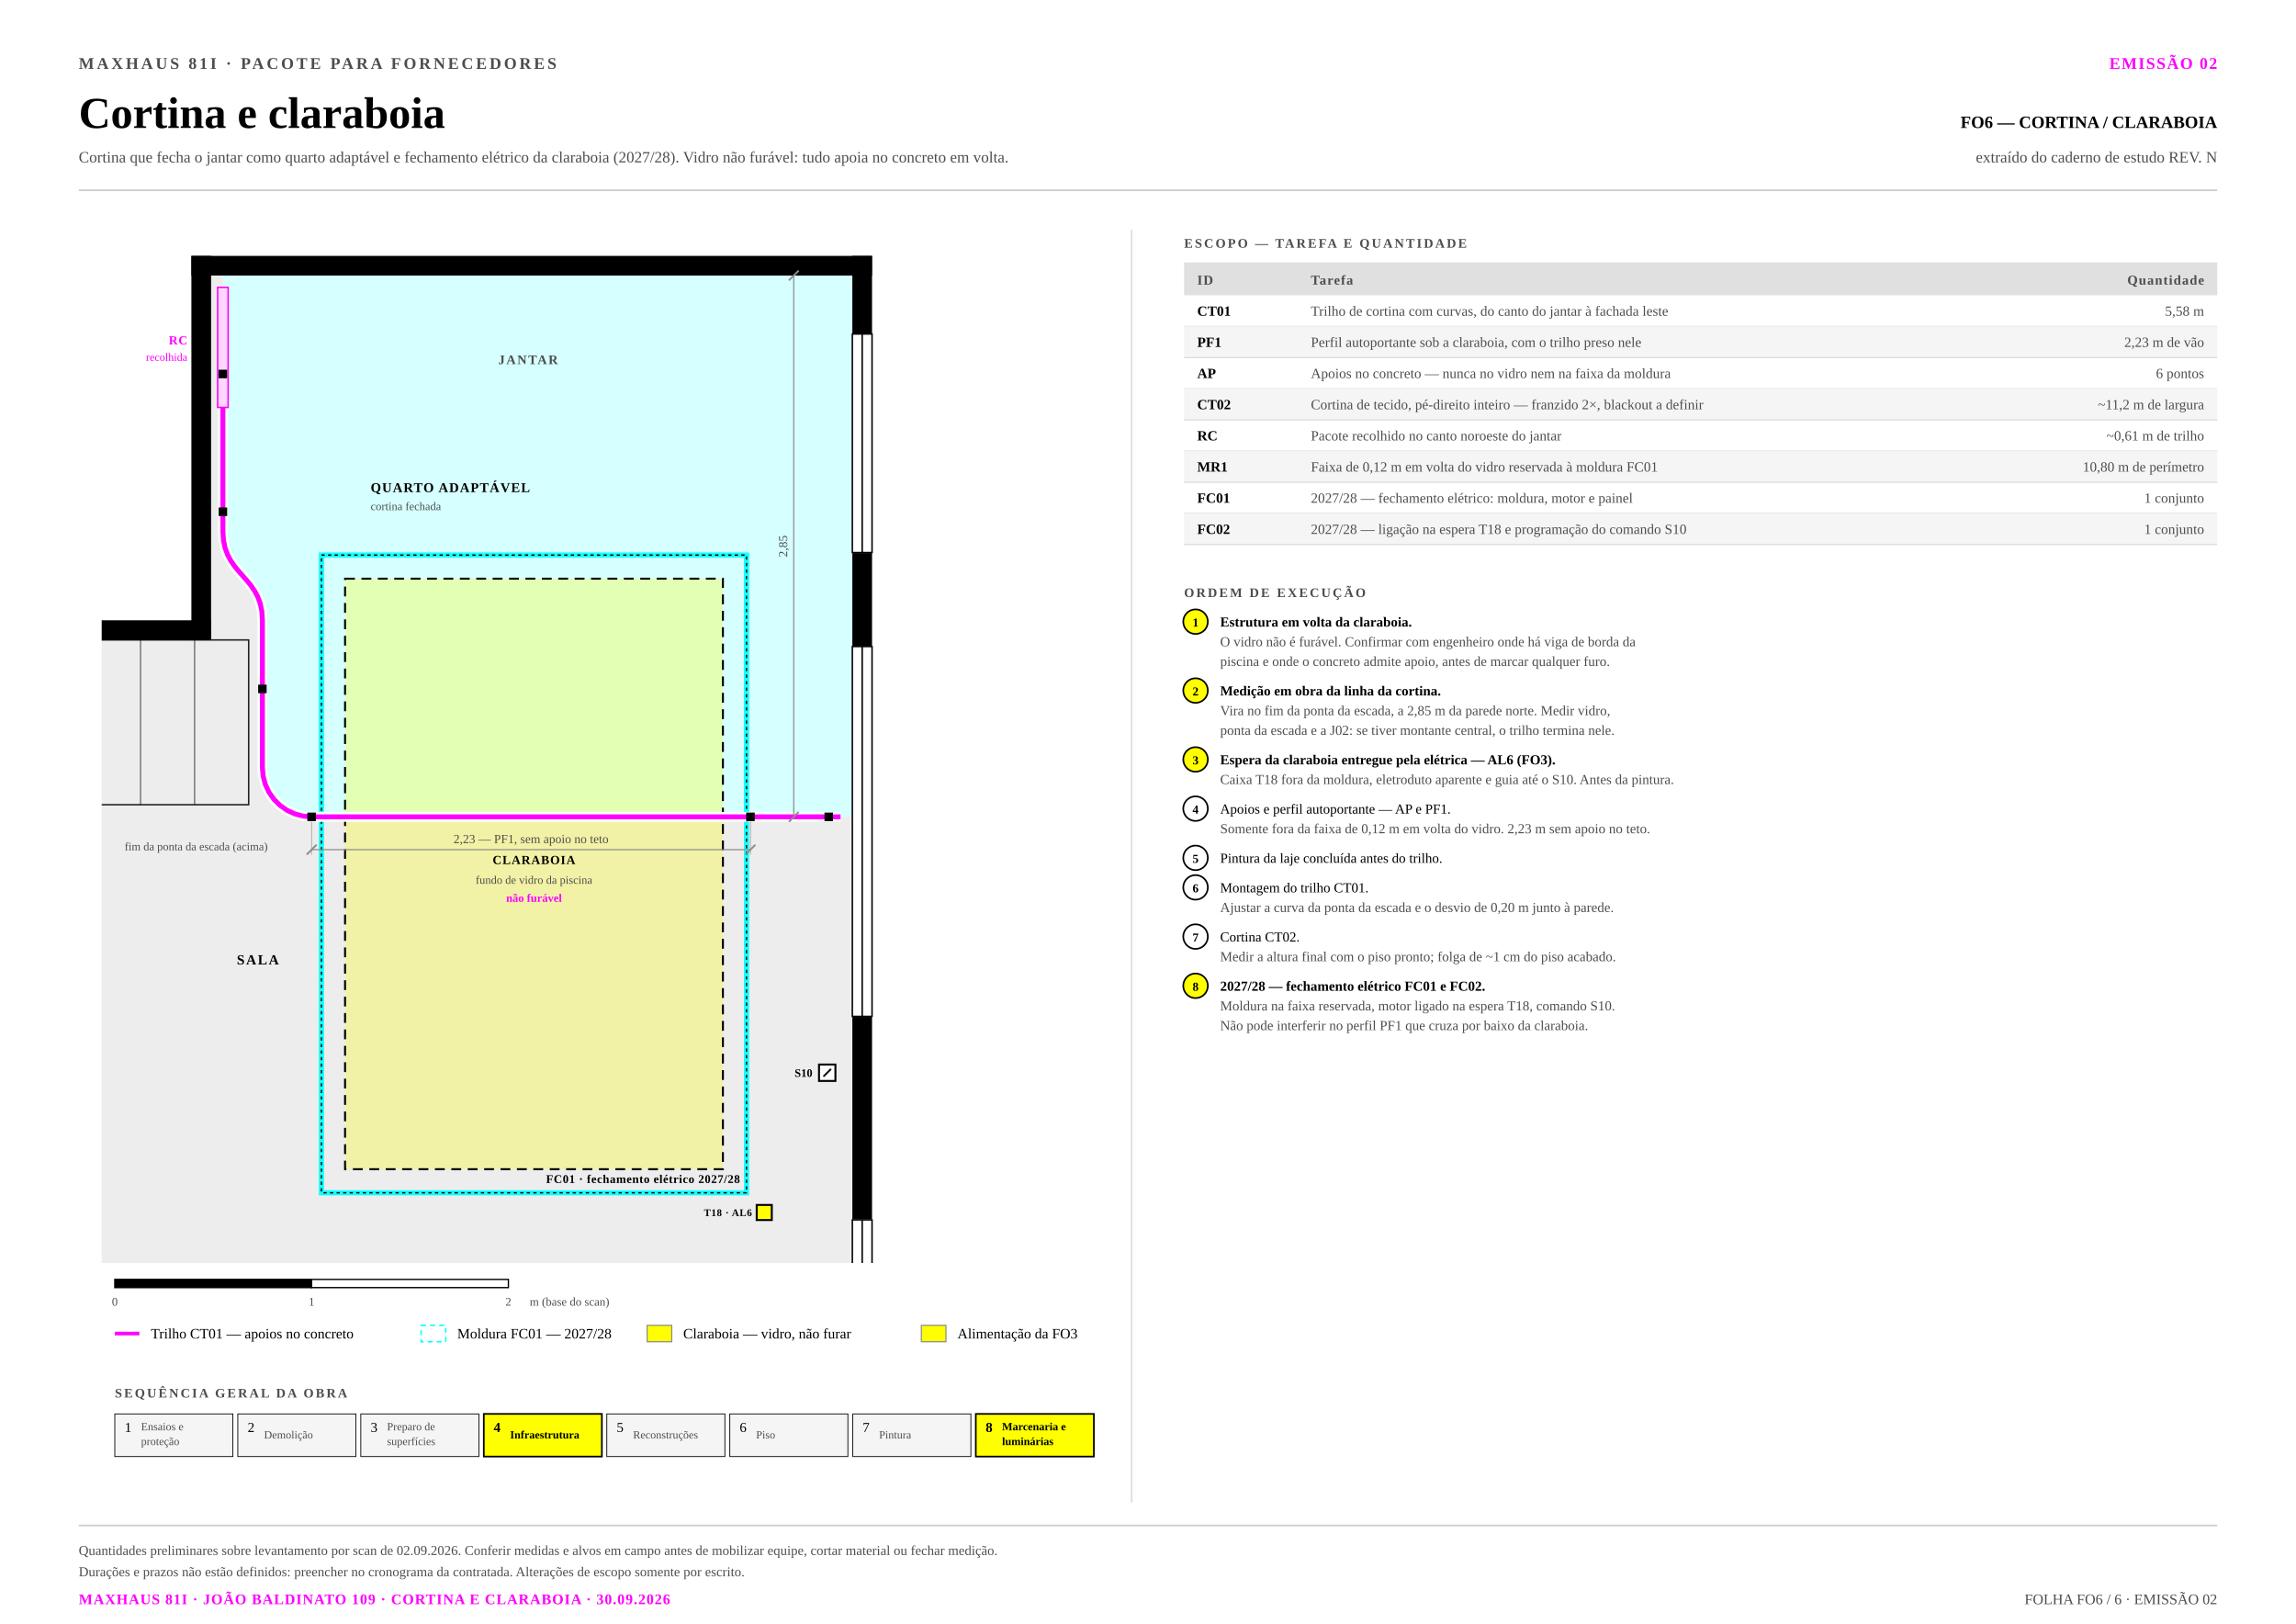
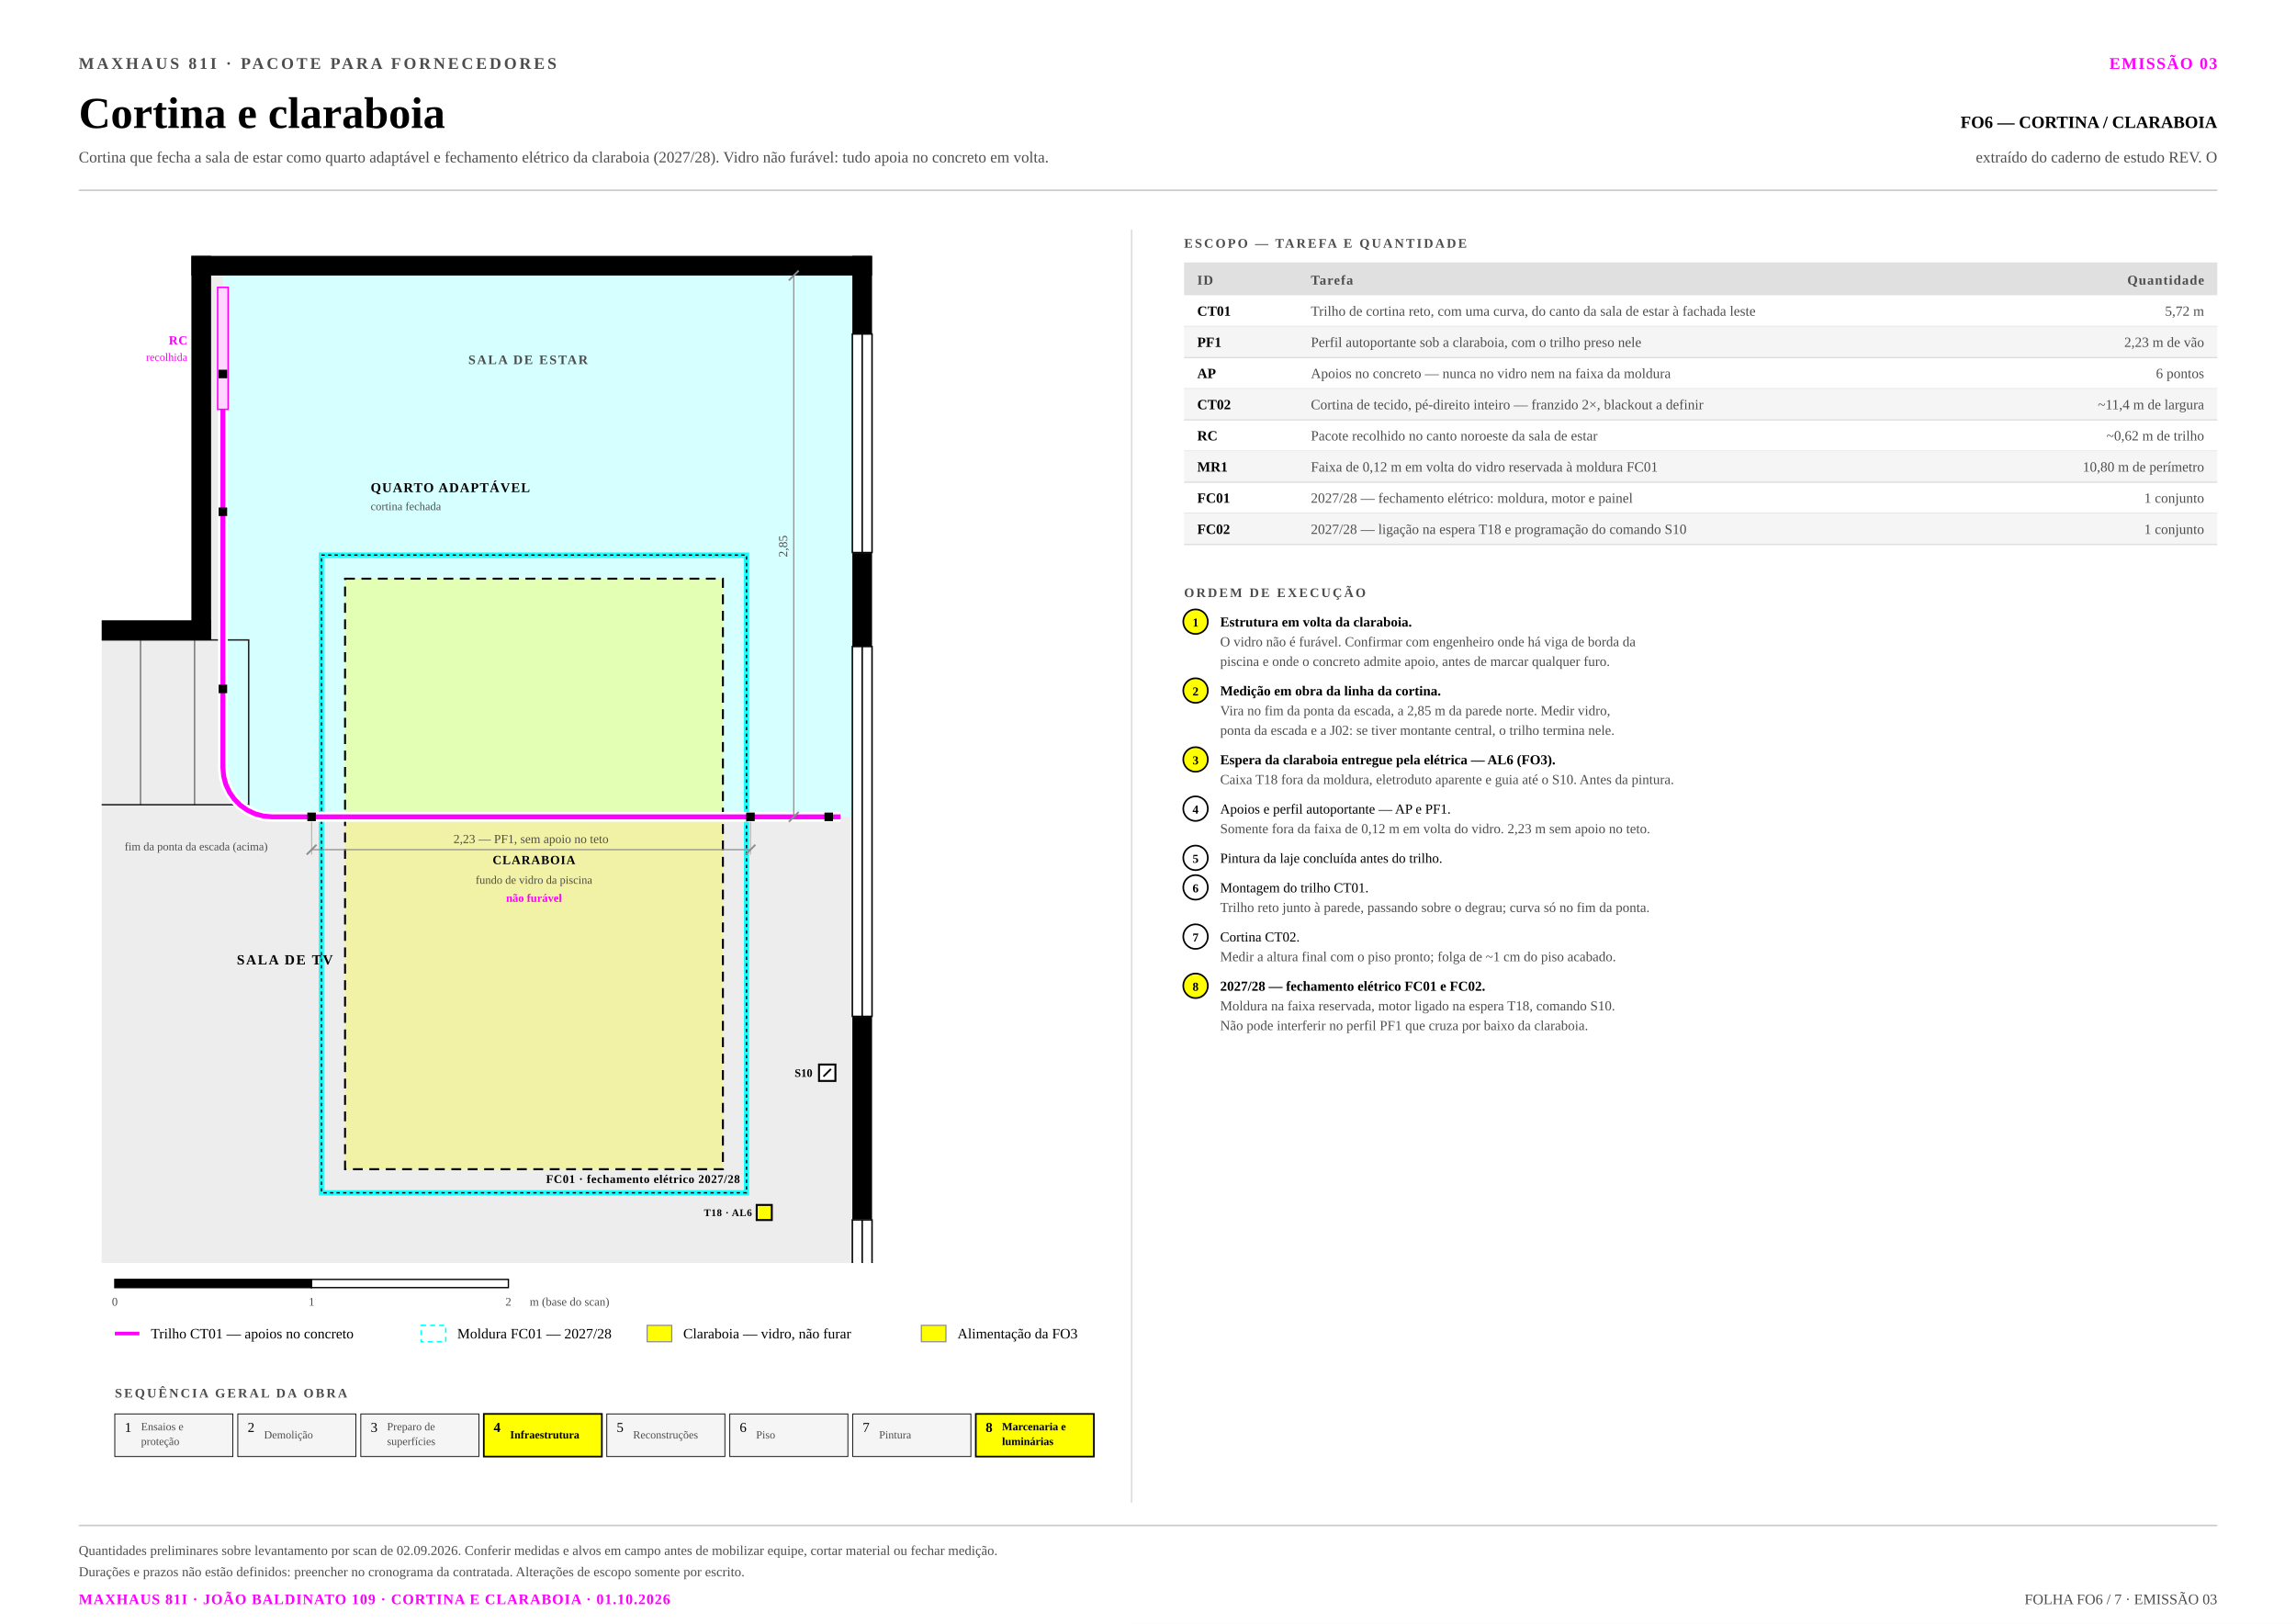
<svg xmlns="http://www.w3.org/2000/svg" viewBox="0 0 1400 990" width="1400" height="990">
  <rect x="0.00" y="0.00" width="1400.00" height="990.00" fill="#ffffff" />
  <text x="48.0" y="42.0" font-family="'Tiempos Text', 'Source Serif 4', Georgia, 'Times New Roman', Times, serif" font-size="10.0" fill="#4d4d4d" font-weight="bold" text-anchor="start" letter-spacing="1.60">MAXHAUS 81I  ·  PACOTE PARA FORNECEDORES</text>
  <text x="48.0" y="78.0" font-family="'Tiempos Text', 'Source Serif 4', Georgia, 'Times New Roman', Times, serif" font-size="27.0" fill="#000000" font-weight="bold" text-anchor="start">Cortina e claraboia</text>
-   <text x="48.0" y="99.0" font-family="'Tiempos Text', 'Source Serif 4', Georgia, 'Times New Roman', Times, serif" font-size="9.6" fill="#4d4d4d" font-weight="normal" text-anchor="start">Cortina que fecha o jantar como quarto adaptável e fechamento elétrico da claraboia (2027/28). Vidro não furável: tudo apoia no concreto em volta.</text>
-   <text x="1352.0" y="42.0" font-family="'Tiempos Text', 'Source Serif 4', Georgia, 'Times New Roman', Times, serif" font-size="10.0" fill="#ff00ff" font-weight="bold" text-anchor="end" letter-spacing="0.80">EMISSÃO 02</text>
+   <text x="48.0" y="99.0" font-family="'Tiempos Text', 'Source Serif 4', Georgia, 'Times New Roman', Times, serif" font-size="9.6" fill="#4d4d4d" font-weight="normal" text-anchor="start">Cortina que fecha a sala de estar como quarto adaptável e fechamento elétrico da claraboia (2027/28). Vidro não furável: tudo apoia no concreto em volta.</text>
+   <text x="1352.0" y="42.0" font-family="'Tiempos Text', 'Source Serif 4', Georgia, 'Times New Roman', Times, serif" font-size="10.0" fill="#ff00ff" font-weight="bold" text-anchor="end" letter-spacing="0.80">EMISSÃO 03</text>
  <text x="1352.0" y="78.0" font-family="'Tiempos Text', 'Source Serif 4', Georgia, 'Times New Roman', Times, serif" font-size="10.5" fill="#000000" font-weight="bold" text-anchor="end">FO6 — CORTINA / CLARABOIA</text>
-   <text x="1352.0" y="99.0" font-family="'Tiempos Text', 'Source Serif 4', Georgia, 'Times New Roman', Times, serif" font-size="9.6" fill="#4d4d4d" font-weight="normal" text-anchor="end">extraído do caderno de estudo REV. N</text>
+   <text x="1352.0" y="99.0" font-family="'Tiempos Text', 'Source Serif 4', Georgia, 'Times New Roman', Times, serif" font-size="9.6" fill="#4d4d4d" font-weight="normal" text-anchor="end">extraído do caderno de estudo REV. O</text>
  <line x1="48.00" y1="116.00" x2="1352.00" y2="116.00" stroke="#cccccc" stroke-width="1.00" />
  <path d="M122.72 162.10 L525.61 162.10 L525.61 384.17 L122.72 384.17 Z" fill="#ededed" opacity="1.00" />
  <path d="M-147.19 384.17 L525.61 384.17 L525.61 965.25 L36.52 965.25 L36.52 690.88 L-147.19 690.88 Z" fill="#ededed" opacity="1.00" />
  <path d="M-325.64 384.17 L-147.19 384.17 L-147.19 965.25 L-403.96 965.25 L-403.96 577.60 L-325.64 577.60 Z" fill="#ededed" opacity="1.00" />
  <path d="M-403.96 965.25 L-147.19 965.25 L-147.19 1281.68 L-403.96 1281.68 Z" fill="#ededed" opacity="1.00" />
  <path d="M36.52 965.25 L525.61 965.25 L525.61 1281.68 L-147.19 1281.68 L-147.19 1019.65 L36.52 1019.65 Z" fill="#ededed" opacity="1.00" />
  <path d="M-147.19 690.88 L36.52 690.88 L36.52 1019.65 L-147.19 1019.65 Z" fill="#ededed" opacity="1.00" />
-   <path d="M135.91 167.98 L519.72 167.98 L519.72 498.00 L512.52 498.00 L190.00 498.00 L184.79 497.54 L179.74 496.19 L175.00 493.98 L170.72 490.98 L167.02 487.28 L164.02 483.00 L161.81 478.26 L160.46 473.21 L160.00 468.00 L160.00 378.00 L159.65 372.61 L158.67 367.92 L157.16 363.83 L155.22 360.21 L152.98 356.94 L150.52 353.91 L147.96 351.00 L145.39 348.09 L142.93 345.06 L140.69 341.79 L138.76 338.17 L137.25 334.08 L136.26 329.39 L135.91 324.00 L135.91 175.18 Z" fill="#d6ffff" />
+   <path d="M135.91 167.98 L519.72 167.98 L519.72 498.00 L512.52 498.00 L165.91 498.00 L160.70 497.54 L155.65 496.19 L150.91 493.98 L146.63 490.98 L142.93 487.28 L139.93 483.00 L137.72 478.26 L136.37 473.21 L135.91 468.00 L135.91 175.18 Z" fill="#d6ffff" />
  <rect x="116.70" y="156.00" width="415.03" height="11.98" fill="#000000" />
  <rect x="-331.63" y="378.16" width="460.34" height="11.98" fill="#000000" />
  <rect x="-331.63" y="378.16" width="12.01" height="205.52" fill="#000000" />
  <rect x="-410.00" y="571.66" width="90.38" height="12.01" fill="#000000" />
  <rect x="-321.54" y="959.36" width="174.27" height="12.01" fill="#000000" />
  <rect x="-147.27" y="1275.58" width="679.00" height="11.98" fill="#000000" />
  <rect x="-153.26" y="965.36" width="12.01" height="60.18" fill="#000000" />
  <rect x="-153.26" y="684.96" width="12.01" height="280.39" fill="#000000" />
  <rect x="36.54" y="959.36" width="489.17" height="12.01" fill="#000000" />
  <rect x="30.55" y="684.96" width="12.01" height="280.39" fill="#000000" />
  <rect x="519.72" y="965.36" width="12.01" height="322.21" fill="#000000" />
  <rect x="-321.54" y="959.36" width="11.98" height="304.60" fill="#000000" />
  <rect x="-410.00" y="1275.58" width="262.73" height="11.98" fill="#000000" />
  <rect x="-153.26" y="1178.44" width="12.01" height="103.13" fill="#000000" />
  <rect x="116.70" y="156.00" width="12.01" height="234.14" fill="#000000" />
  <rect x="30.55" y="965.36" width="12.01" height="60.18" fill="#000000" />
  <rect x="519.72" y="156.00" width="12.01" height="809.36" fill="#000000" />
  <rect x="-410.00" y="571.66" width="11.98" height="715.90" fill="#000000" />
  <rect x="-153.26" y="684.96" width="195.82" height="12.01" fill="#000000" />
  <rect x="-153.26" y="1013.53" width="195.82" height="12.01" fill="#000000" />
  <rect x="519.42" y="203.32" width="12.61" height="133.85" fill="#ffffff" />
  <rect x="519.72" y="203.62" width="12.01" height="133.25" fill="none" stroke="#000000" stroke-width="0.90" />
  <line x1="525.73" y1="203.62" x2="525.73" y2="336.87" stroke="#000000" stroke-width="0.90" />
  <rect x="519.42" y="393.86" width="12.61" height="226.09" fill="#ffffff" />
  <rect x="519.72" y="394.16" width="12.01" height="225.49" fill="none" stroke="#000000" stroke-width="0.90" />
  <line x1="525.73" y1="394.16" x2="525.73" y2="619.65" stroke="#000000" stroke-width="0.90" />
  <rect x="519.42" y="743.40" width="12.61" height="122.54" fill="#ffffff" />
  <rect x="519.72" y="743.70" width="12.01" height="121.94" fill="none" stroke="#000000" stroke-width="0.90" />
  <line x1="525.73" y1="743.70" x2="525.73" y2="865.65" stroke="#000000" stroke-width="0.90" />
  <rect x="519.42" y="1026.45" width="12.61" height="142.78" fill="#ffffff" />
  <rect x="519.72" y="1026.75" width="12.01" height="142.18" fill="none" stroke="#000000" stroke-width="0.90" />
  <line x1="525.73" y1="1026.75" x2="525.73" y2="1168.93" stroke="#000000" stroke-width="0.90" />
  <rect x="-395.32" y="1275.28" width="238.71" height="12.58" fill="#ffffff" />
  <rect x="-395.02" y="1275.58" width="238.11" height="11.98" fill="none" stroke="#000000" stroke-width="0.90" />
  <line x1="-395.02" y1="1281.57" x2="-156.91" y2="1281.57" stroke="#000000" stroke-width="0.90" />
  <rect x="-125.67" y="1275.28" width="142.78" height="12.58" fill="#ffffff" />
  <rect x="-125.37" y="1275.58" width="142.18" height="11.98" fill="none" stroke="#000000" stroke-width="0.90" />
  <line x1="-125.37" y1="1281.57" x2="16.81" y2="1281.57" stroke="#000000" stroke-width="0.90" />
  <rect x="-211.05" y="390.14" width="362.68" height="100.47" fill="none" stroke="#000000" stroke-width="0.90" opacity="0.85" />
  <line x1="-178.08" y1="390.14" x2="-178.08" y2="490.61" stroke="#000000" stroke-width="0.70" opacity="0.60" />
  <line x1="-145.11" y1="390.14" x2="-145.11" y2="490.61" stroke="#000000" stroke-width="0.70" opacity="0.60" />
  <line x1="-112.14" y1="390.14" x2="-112.14" y2="490.61" stroke="#000000" stroke-width="0.70" opacity="0.60" />
  <line x1="-79.17" y1="390.14" x2="-79.17" y2="490.61" stroke="#000000" stroke-width="0.70" opacity="0.60" />
  <line x1="-46.20" y1="390.14" x2="-46.20" y2="490.61" stroke="#000000" stroke-width="0.70" opacity="0.60" />
  <line x1="-13.23" y1="390.14" x2="-13.23" y2="490.61" stroke="#000000" stroke-width="0.70" opacity="0.60" />
  <line x1="19.75" y1="390.14" x2="19.75" y2="490.61" stroke="#000000" stroke-width="0.70" opacity="0.60" />
  <line x1="52.72" y1="390.14" x2="52.72" y2="490.61" stroke="#000000" stroke-width="0.70" opacity="0.60" />
  <line x1="85.69" y1="390.14" x2="85.69" y2="490.61" stroke="#000000" stroke-width="0.70" opacity="0.60" />
  <line x1="118.66" y1="390.14" x2="118.66" y2="490.61" stroke="#000000" stroke-width="0.70" opacity="0.60" />
  <text x="-29.7" y="443.4" font-family="'Tiempos Text', 'Source Serif 4', Georgia, 'Times New Roman', Times, serif" font-size="6.6" fill="#4d4d4d" font-weight="bold" text-anchor="middle" letter-spacing="0.80">ESCADA</text>
  <rect x="210.40" y="352.80" width="230.40" height="360.00" fill="#ffff00" opacity="0.30" />
  <rect x="210.40" y="352.80" width="230.40" height="360.00" fill="none" stroke="#000000" stroke-width="1.20" stroke-dasharray="6 4" />
  <text x="325.6" y="526.8" font-family="'Tiempos Text', 'Source Serif 4', Georgia, 'Times New Roman', Times, serif" font-size="7.6" fill="#000000" font-weight="bold" text-anchor="middle" letter-spacing="0.50">CLARABOIA</text>
  <text x="325.6" y="538.8" font-family="'Tiempos Text', 'Source Serif 4', Georgia, 'Times New Roman', Times, serif" font-size="7.0" fill="#4d4d4d" font-weight="normal" text-anchor="middle">fundo de vidro da piscina</text>
  <text x="325.6" y="549.8" font-family="'Tiempos Text', 'Source Serif 4', Georgia, 'Times New Roman', Times, serif" font-size="7.0" fill="#ff00ff" font-weight="bold" text-anchor="middle">não furável</text>
  <rect x="196.00" y="338.40" width="259.20" height="388.80" fill="none" stroke="#00ffff" stroke-width="3.20" opacity="0.90" />
  <rect x="196.00" y="338.40" width="259.20" height="388.80" fill="none" stroke="#000000" stroke-width="0.80" stroke-dasharray="2 2" />
  <text x="451.2" y="721.2" font-family="'Tiempos Text', 'Source Serif 4', Georgia, 'Times New Roman', Times, serif" font-size="7.2" fill="#000000" font-weight="bold" text-anchor="end" letter-spacing="0.30">FC01 · fechamento elétrico 2027/28</text>
-   <path d="M135.91 175.18 L135.91 324.00 L136.26 329.39 L137.25 334.08 L138.76 338.17 L140.69 341.79 L142.93 345.06 L145.39 348.09 L147.96 351.00 L150.52 353.91 L152.98 356.94 L155.22 360.21 L157.16 363.83 L158.67 367.92 L159.65 372.61 L160.00 378.00 L160.00 468.00 L160.46 473.21 L161.81 478.26 L164.02 483.00 L167.02 487.28 L170.72 490.98 L175.00 493.98 L179.74 496.19 L184.79 497.54 L190.00 498.00 L512.52 498.00" fill="none" stroke="#ffffff" stroke-width="6.00" />
-   <path d="M135.91 175.18 L135.91 324.00 L136.26 329.39 L137.25 334.08 L138.76 338.17 L140.69 341.79 L142.93 345.06 L145.39 348.09 L147.96 351.00 L150.52 353.91 L152.98 356.94 L155.22 360.21 L157.16 363.83 L158.67 367.92 L159.65 372.61 L160.00 378.00 L160.00 468.00 L160.46 473.21 L161.81 478.26 L164.02 483.00 L167.02 487.28 L170.72 490.98 L175.00 493.98 L179.74 496.19 L184.79 497.54 L190.00 498.00 L512.52 498.00" fill="none" stroke="#ff00ff" stroke-width="3.00" />
-   <rect x="132.71" y="175.18" width="6.40" height="73.20" fill="#ffd6ff" stroke="#ff00ff" stroke-width="0.90" />
+   <path d="M135.91 175.18 L135.91 468.00 L136.37 473.21 L137.72 478.26 L139.93 483.00 L142.93 487.28 L146.63 490.98 L150.91 493.98 L155.65 496.19 L160.70 497.54 L165.91 498.00 L512.52 498.00" fill="none" stroke="#ffffff" stroke-width="6.00" />
+   <path d="M135.91 175.18 L135.91 468.00 L136.37 473.21 L137.72 478.26 L139.93 483.00 L142.93 487.28 L146.63 490.98 L150.91 493.98 L155.65 496.19 L160.70 497.54 L165.91 498.00 L512.52 498.00" fill="none" stroke="#ff00ff" stroke-width="3.00" />
+   <rect x="132.71" y="175.18" width="6.40" height="74.40" fill="#ffd6ff" stroke="#ff00ff" stroke-width="0.90" />
  <rect x="133.31" y="225.40" width="5.20" height="5.20" fill="#000000" />
  <rect x="133.31" y="309.40" width="5.20" height="5.20" fill="#000000" />
-   <rect x="157.40" y="417.40" width="5.20" height="5.20" fill="#000000" />
+   <rect x="133.31" y="417.40" width="5.20" height="5.20" fill="#000000" />
  <rect x="187.40" y="495.40" width="5.20" height="5.20" fill="#000000" />
  <rect x="455.00" y="495.40" width="5.20" height="5.20" fill="#000000" />
  <rect x="502.72" y="495.40" width="5.20" height="5.20" fill="#000000" />
  <text x="114.3" y="210.0" font-family="'Tiempos Text', 'Source Serif 4', Georgia, 'Times New Roman', Times, serif" font-size="7.6" fill="#ff00ff" font-weight="bold" text-anchor="end" letter-spacing="0.40">RC</text>
  <text x="114.3" y="220.0" font-family="'Tiempos Text', 'Source Serif 4', Georgia, 'Times New Roman', Times, serif" font-size="6.8" fill="#ff00ff" font-weight="normal" text-anchor="end">recolhida</text>
  <text x="226.0" y="300.0" font-family="'Tiempos Text', 'Source Serif 4', Georgia, 'Times New Roman', Times, serif" font-size="8.2" fill="#000000" font-weight="bold" text-anchor="start" letter-spacing="0.60">QUARTO ADAPTÁVEL</text>
  <text x="226.0" y="311.0" font-family="'Tiempos Text', 'Source Serif 4', Georgia, 'Times New Roman', Times, serif" font-size="7.0" fill="#4d4d4d" font-weight="normal" text-anchor="start">cortina fechada</text>
-   <text x="144.4" y="588.0" font-family="'Tiempos Text', 'Source Serif 4', Georgia, 'Times New Roman', Times, serif" font-size="8.6" fill="#000000" font-weight="bold" text-anchor="start" letter-spacing="0.90">SALA</text>
-   <text x="322.0" y="222.0" font-family="'Tiempos Text', 'Source Serif 4', Georgia, 'Times New Roman', Times, serif" font-size="8.0" fill="#4d4d4d" font-weight="bold" text-anchor="middle" letter-spacing="0.90">JANTAR</text>
+   <text x="144.4" y="588.0" font-family="'Tiempos Text', 'Source Serif 4', Georgia, 'Times New Roman', Times, serif" font-size="8.6" fill="#000000" font-weight="bold" text-anchor="start" letter-spacing="0.90">SALA DE TV</text>
+   <text x="322.0" y="222.0" font-family="'Tiempos Text', 'Source Serif 4', Georgia, 'Times New Roman', Times, serif" font-size="8.0" fill="#4d4d4d" font-weight="bold" text-anchor="middle" letter-spacing="0.90">SALA DE ESTAR</text>
  <rect x="499.40" y="649.00" width="10.00" height="10.00" fill="#ffffff" stroke="#000000" stroke-width="1.20" />
  <line x1="502.10" y1="656.30" x2="506.70" y2="651.70" stroke="#000000" stroke-width="1.10" />
  <text x="495.4" y="656.5" font-family="'Tiempos Text', 'Source Serif 4', Georgia, 'Times New Roman', Times, serif" font-size="7.0" fill="#000000" font-weight="bold" text-anchor="end">S10</text>
  <rect x="461.40" y="734.60" width="9.20" height="9.20" fill="#ffff00" stroke="#000000" stroke-width="1.20" />
  <text x="458.5" y="741.4" font-family="'Tiempos Text', 'Source Serif 4', Georgia, 'Times New Roman', Times, serif" font-size="6.2" fill="#000000" font-weight="bold" text-anchor="end" letter-spacing="0.30">T18 · AL6</text>
  <line x1="190.00" y1="501.00" x2="190.00" y2="521.00" stroke="#8c8c8c" stroke-width="0.50" opacity="0.75" />
  <line x1="457.60" y1="501.00" x2="457.60" y2="521.00" stroke="#8c8c8c" stroke-width="0.50" opacity="0.75" />
  <line x1="190.00" y1="518.00" x2="457.60" y2="518.00" stroke="#8c8c8c" stroke-width="0.70" />
  <line x1="187.00" y1="521.00" x2="193.00" y2="515.00" stroke="#8c8c8c" stroke-width="1.10" />
  <line x1="454.60" y1="521.00" x2="460.60" y2="515.00" stroke="#8c8c8c" stroke-width="1.10" />
  <text x="323.8" y="514.0" font-family="'Tiempos Text', 'Source Serif 4', Georgia, 'Times New Roman', Times, serif" font-size="7.6" fill="#4d4d4d" font-weight="normal" text-anchor="middle">2,23 — PF1, sem apoio no teto</text>
  <line x1="481.00" y1="167.98" x2="481.00" y2="167.98" stroke="#8c8c8c" stroke-width="0.50" opacity="0.75" />
  <line x1="481.00" y1="498.00" x2="481.00" y2="498.00" stroke="#8c8c8c" stroke-width="0.50" opacity="0.75" />
  <line x1="484.00" y1="167.98" x2="484.00" y2="498.00" stroke="#8c8c8c" stroke-width="0.70" />
  <line x1="481.00" y1="170.98" x2="487.00" y2="164.98" stroke="#8c8c8c" stroke-width="1.10" />
  <line x1="481.00" y1="501.00" x2="487.00" y2="495.00" stroke="#8c8c8c" stroke-width="1.10" />
  <text x="480.0" y="333.0" font-family="'Tiempos Text', 'Source Serif 4', Georgia, 'Times New Roman', Times, serif" font-size="7.6" fill="#4d4d4d" font-weight="normal" text-anchor="middle" transform="rotate(-90.0 480.0 333.0)">2,85</text>
  <text x="76.0" y="518.4" font-family="'Tiempos Text', 'Source Serif 4', Georgia, 'Times New Roman', Times, serif" font-size="7.0" fill="#4d4d4d" font-weight="normal" text-anchor="start">fim da ponta da escada (acima)</text>
  <rect x="-60.00" y="120.00" width="122.00" height="930.00" fill="#ffffff" />
  <rect x="-60.00" y="770.00" width="750.00" height="290.00" fill="#ffffff" />
  <rect x="560.00" y="120.00" width="128.00" height="660.00" fill="#ffffff" />
  <rect x="70.00" y="780.00" width="120.00" height="5.00" fill="#000000" stroke="#000000" stroke-width="0.80" />
  <rect x="190.00" y="780.00" width="120.00" height="5.00" fill="#ffffff" stroke="#000000" stroke-width="0.80" />
  <text x="70.0" y="796.0" font-family="'Tiempos Text', 'Source Serif 4', Georgia, 'Times New Roman', Times, serif" font-size="7.2" fill="#4d4d4d" font-weight="normal" text-anchor="middle">0</text>
  <text x="190.0" y="796.0" font-family="'Tiempos Text', 'Source Serif 4', Georgia, 'Times New Roman', Times, serif" font-size="7.2" fill="#4d4d4d" font-weight="normal" text-anchor="middle">1</text>
  <text x="310.0" y="796.0" font-family="'Tiempos Text', 'Source Serif 4', Georgia, 'Times New Roman', Times, serif" font-size="7.2" fill="#4d4d4d" font-weight="normal" text-anchor="middle">2</text>
  <text x="323.0" y="796.0" font-family="'Tiempos Text', 'Source Serif 4', Georgia, 'Times New Roman', Times, serif" font-size="7.2" fill="#4d4d4d" font-weight="normal" text-anchor="start">m   (base do scan)</text>
  <line x1="70.00" y1="813.00" x2="85.00" y2="813.00" stroke="#ff00ff" stroke-width="2.20" />
  <text x="92.0" y="816.0" font-family="'Tiempos Text', 'Source Serif 4', Georgia, 'Times New Roman', Times, serif" font-size="8.8" fill="#000000" font-weight="normal" text-anchor="start">Trilho CT01 — apoios no concreto</text>
  <rect x="256.80" y="808.00" width="15.00" height="10.00" fill="none" stroke="#00ffff" stroke-width="0.90" stroke-dasharray="3 2.5" />
  <text x="278.8" y="816.0" font-family="'Tiempos Text', 'Source Serif 4', Georgia, 'Times New Roman', Times, serif" font-size="8.8" fill="#000000" font-weight="normal" text-anchor="start">Moldura FC01 — 2027/28</text>
  <rect x="394.60" y="808.00" width="15.00" height="10.00" fill="#ffff00" stroke="#8c8c8c" stroke-width="0.70" />
  <text x="416.6" y="816.0" font-family="'Tiempos Text', 'Source Serif 4', Georgia, 'Times New Roman', Times, serif" font-size="8.8" fill="#000000" font-weight="normal" text-anchor="start">Claraboia — vidro, não furar</text>
  <rect x="561.80" y="808.00" width="15.00" height="10.00" fill="#ffff00" stroke="#8c8c8c" stroke-width="0.70" />
  <text x="583.8" y="816.0" font-family="'Tiempos Text', 'Source Serif 4', Georgia, 'Times New Roman', Times, serif" font-size="8.8" fill="#000000" font-weight="normal" text-anchor="start">Alimentação da FO3</text>
  <text x="70.0" y="852.0" font-family="'Tiempos Text', 'Source Serif 4', Georgia, 'Times New Roman', Times, serif" font-size="8.0" fill="#4d4d4d" font-weight="bold" text-anchor="start" letter-spacing="1.20">SEQUÊNCIA GERAL DA OBRA</text>
  <rect x="70.00" y="862.00" width="72.00" height="26.00" fill="#f5f5f5" stroke="#000000" stroke-width="0.50" />
  <text x="76.0" y="873.0" font-family="'Tiempos Text', 'Source Serif 4', Georgia, 'Times New Roman', Times, serif" font-size="8.4" fill="#000000" font-weight="normal" text-anchor="start">1</text>
  <text x="86.0" y="872.0" font-family="'Tiempos Text', 'Source Serif 4', Georgia, 'Times New Roman', Times, serif" font-size="6.8" fill="#4d4d4d" font-weight="normal" text-anchor="start">Ensaios e</text>
  <text x="86.0" y="881.0" font-family="'Tiempos Text', 'Source Serif 4', Georgia, 'Times New Roman', Times, serif" font-size="6.8" fill="#4d4d4d" font-weight="normal" text-anchor="start">proteção</text>
  <rect x="145.00" y="862.00" width="72.00" height="26.00" fill="#f5f5f5" stroke="#000000" stroke-width="0.50" />
  <text x="151.0" y="873.0" font-family="'Tiempos Text', 'Source Serif 4', Georgia, 'Times New Roman', Times, serif" font-size="8.4" fill="#000000" font-weight="normal" text-anchor="start">2</text>
  <text x="161.0" y="877.0" font-family="'Tiempos Text', 'Source Serif 4', Georgia, 'Times New Roman', Times, serif" font-size="6.8" fill="#4d4d4d" font-weight="normal" text-anchor="start">Demolição</text>
  <rect x="220.00" y="862.00" width="72.00" height="26.00" fill="#f5f5f5" stroke="#000000" stroke-width="0.50" />
  <text x="226.0" y="873.0" font-family="'Tiempos Text', 'Source Serif 4', Georgia, 'Times New Roman', Times, serif" font-size="8.4" fill="#000000" font-weight="normal" text-anchor="start">3</text>
  <text x="236.0" y="872.0" font-family="'Tiempos Text', 'Source Serif 4', Georgia, 'Times New Roman', Times, serif" font-size="6.8" fill="#4d4d4d" font-weight="normal" text-anchor="start">Preparo de</text>
  <text x="236.0" y="881.0" font-family="'Tiempos Text', 'Source Serif 4', Georgia, 'Times New Roman', Times, serif" font-size="6.8" fill="#4d4d4d" font-weight="normal" text-anchor="start">superfícies</text>
  <rect x="295.00" y="862.00" width="72.00" height="26.00" fill="#ffff00" stroke="#000000" stroke-width="1.00" />
  <text x="301.0" y="873.0" font-family="'Tiempos Text', 'Source Serif 4', Georgia, 'Times New Roman', Times, serif" font-size="8.4" fill="#000000" font-weight="bold" text-anchor="start">4</text>
  <text x="311.0" y="877.0" font-family="'Tiempos Text', 'Source Serif 4', Georgia, 'Times New Roman', Times, serif" font-size="6.8" fill="#000000" font-weight="bold" text-anchor="start">Infraestrutura</text>
  <rect x="370.00" y="862.00" width="72.00" height="26.00" fill="#f5f5f5" stroke="#000000" stroke-width="0.50" />
  <text x="376.0" y="873.0" font-family="'Tiempos Text', 'Source Serif 4', Georgia, 'Times New Roman', Times, serif" font-size="8.4" fill="#000000" font-weight="normal" text-anchor="start">5</text>
  <text x="386.0" y="877.0" font-family="'Tiempos Text', 'Source Serif 4', Georgia, 'Times New Roman', Times, serif" font-size="6.8" fill="#4d4d4d" font-weight="normal" text-anchor="start">Reconstruções</text>
  <rect x="445.00" y="862.00" width="72.00" height="26.00" fill="#f5f5f5" stroke="#000000" stroke-width="0.50" />
  <text x="451.0" y="873.0" font-family="'Tiempos Text', 'Source Serif 4', Georgia, 'Times New Roman', Times, serif" font-size="8.4" fill="#000000" font-weight="normal" text-anchor="start">6</text>
  <text x="461.0" y="877.0" font-family="'Tiempos Text', 'Source Serif 4', Georgia, 'Times New Roman', Times, serif" font-size="6.8" fill="#4d4d4d" font-weight="normal" text-anchor="start">Piso</text>
  <rect x="520.00" y="862.00" width="72.00" height="26.00" fill="#f5f5f5" stroke="#000000" stroke-width="0.50" />
  <text x="526.0" y="873.0" font-family="'Tiempos Text', 'Source Serif 4', Georgia, 'Times New Roman', Times, serif" font-size="8.4" fill="#000000" font-weight="normal" text-anchor="start">7</text>
  <text x="536.0" y="877.0" font-family="'Tiempos Text', 'Source Serif 4', Georgia, 'Times New Roman', Times, serif" font-size="6.8" fill="#4d4d4d" font-weight="normal" text-anchor="start">Pintura</text>
  <rect x="595.00" y="862.00" width="72.00" height="26.00" fill="#ffff00" stroke="#000000" stroke-width="1.00" />
  <text x="601.0" y="873.0" font-family="'Tiempos Text', 'Source Serif 4', Georgia, 'Times New Roman', Times, serif" font-size="8.4" fill="#000000" font-weight="bold" text-anchor="start">8</text>
  <text x="611.0" y="872.0" font-family="'Tiempos Text', 'Source Serif 4', Georgia, 'Times New Roman', Times, serif" font-size="6.8" fill="#000000" font-weight="bold" text-anchor="start">Marcenaria e</text>
  <text x="611.0" y="881.0" font-family="'Tiempos Text', 'Source Serif 4', Georgia, 'Times New Roman', Times, serif" font-size="6.8" fill="#000000" font-weight="bold" text-anchor="start">luminárias</text>
  <line x1="690.00" y1="140.00" x2="690.00" y2="916.00" stroke="#cccccc" stroke-width="0.80" opacity="0.80" />
  <text x="722.0" y="151.0" font-family="'Tiempos Text', 'Source Serif 4', Georgia, 'Times New Roman', Times, serif" font-size="8.0" fill="#4d4d4d" font-weight="bold" text-anchor="start" letter-spacing="1.20">ESCOPO — TAREFA E QUANTIDADE</text>
  <rect x="722.00" y="160.00" width="630.00" height="20.00" fill="#e0e0e0" />
  <text x="730.0" y="173.5" font-family="'Tiempos Text', 'Source Serif 4', Georgia, 'Times New Roman', Times, serif" font-size="8.2" fill="#4d4d4d" font-weight="bold" text-anchor="start" letter-spacing="0.60">ID</text>
  <text x="799.3" y="173.5" font-family="'Tiempos Text', 'Source Serif 4', Georgia, 'Times New Roman', Times, serif" font-size="8.2" fill="#4d4d4d" font-weight="bold" text-anchor="start" letter-spacing="0.60">Tarefa</text>
  <text x="1344.0" y="173.5" font-family="'Tiempos Text', 'Source Serif 4', Georgia, 'Times New Roman', Times, serif" font-size="8.2" fill="#4d4d4d" font-weight="bold" text-anchor="end" letter-spacing="0.60">Quantidade</text>
  <text x="730.0" y="192.5" font-family="'Tiempos Text', 'Source Serif 4', Georgia, 'Times New Roman', Times, serif" font-size="8.6" fill="#000000" font-weight="bold" text-anchor="start">CT01</text>
-   <text x="799.3" y="192.5" font-family="'Tiempos Text', 'Source Serif 4', Georgia, 'Times New Roman', Times, serif" font-size="8.6" fill="#4d4d4d" font-weight="normal" text-anchor="start">Trilho de cortina com curvas, do canto do jantar à fachada leste</text>
-   <text x="1344.0" y="192.5" font-family="'Tiempos Text', 'Source Serif 4', Georgia, 'Times New Roman', Times, serif" font-size="8.6" fill="#4d4d4d" font-weight="normal" text-anchor="end">5,58 m</text>
+   <text x="799.3" y="192.5" font-family="'Tiempos Text', 'Source Serif 4', Georgia, 'Times New Roman', Times, serif" font-size="8.6" fill="#4d4d4d" font-weight="normal" text-anchor="start">Trilho de cortina reto, com uma curva, do canto da sala de estar à fachada leste</text>
+   <text x="1344.0" y="192.5" font-family="'Tiempos Text', 'Source Serif 4', Georgia, 'Times New Roman', Times, serif" font-size="8.6" fill="#4d4d4d" font-weight="normal" text-anchor="end">5,72 m</text>
  <line x1="722.00" y1="199.00" x2="1352.00" y2="199.00" stroke="#cccccc" stroke-width="0.60" opacity="0.80" />
  <rect x="722.00" y="199.00" width="630.00" height="19.00" fill="#f5f5f5" />
  <text x="730.0" y="211.5" font-family="'Tiempos Text', 'Source Serif 4', Georgia, 'Times New Roman', Times, serif" font-size="8.6" fill="#000000" font-weight="bold" text-anchor="start">PF1</text>
  <text x="799.3" y="211.5" font-family="'Tiempos Text', 'Source Serif 4', Georgia, 'Times New Roman', Times, serif" font-size="8.6" fill="#4d4d4d" font-weight="normal" text-anchor="start">Perfil autoportante sob a claraboia, com o trilho preso nele</text>
  <text x="1344.0" y="211.5" font-family="'Tiempos Text', 'Source Serif 4', Georgia, 'Times New Roman', Times, serif" font-size="8.6" fill="#4d4d4d" font-weight="normal" text-anchor="end">2,23 m de vão</text>
  <line x1="722.00" y1="218.00" x2="1352.00" y2="218.00" stroke="#cccccc" stroke-width="0.60" opacity="0.80" />
  <text x="730.0" y="230.5" font-family="'Tiempos Text', 'Source Serif 4', Georgia, 'Times New Roman', Times, serif" font-size="8.6" fill="#000000" font-weight="bold" text-anchor="start">AP</text>
  <text x="799.3" y="230.5" font-family="'Tiempos Text', 'Source Serif 4', Georgia, 'Times New Roman', Times, serif" font-size="8.6" fill="#4d4d4d" font-weight="normal" text-anchor="start">Apoios no concreto — nunca no vidro nem na faixa da moldura</text>
  <text x="1344.0" y="230.5" font-family="'Tiempos Text', 'Source Serif 4', Georgia, 'Times New Roman', Times, serif" font-size="8.6" fill="#4d4d4d" font-weight="normal" text-anchor="end">6 pontos</text>
  <line x1="722.00" y1="237.00" x2="1352.00" y2="237.00" stroke="#cccccc" stroke-width="0.60" opacity="0.80" />
  <rect x="722.00" y="237.00" width="630.00" height="19.00" fill="#f5f5f5" />
  <text x="730.0" y="249.5" font-family="'Tiempos Text', 'Source Serif 4', Georgia, 'Times New Roman', Times, serif" font-size="8.6" fill="#000000" font-weight="bold" text-anchor="start">CT02</text>
  <text x="799.3" y="249.5" font-family="'Tiempos Text', 'Source Serif 4', Georgia, 'Times New Roman', Times, serif" font-size="8.6" fill="#4d4d4d" font-weight="normal" text-anchor="start">Cortina de tecido, pé-direito inteiro — franzido 2×, blackout a definir</text>
-   <text x="1344.0" y="249.5" font-family="'Tiempos Text', 'Source Serif 4', Georgia, 'Times New Roman', Times, serif" font-size="8.6" fill="#4d4d4d" font-weight="normal" text-anchor="end">~11,2 m de largura</text>
+   <text x="1344.0" y="249.5" font-family="'Tiempos Text', 'Source Serif 4', Georgia, 'Times New Roman', Times, serif" font-size="8.6" fill="#4d4d4d" font-weight="normal" text-anchor="end">~11,4 m de largura</text>
  <line x1="722.00" y1="256.00" x2="1352.00" y2="256.00" stroke="#cccccc" stroke-width="0.60" opacity="0.80" />
  <text x="730.0" y="268.5" font-family="'Tiempos Text', 'Source Serif 4', Georgia, 'Times New Roman', Times, serif" font-size="8.6" fill="#000000" font-weight="bold" text-anchor="start">RC</text>
-   <text x="799.3" y="268.5" font-family="'Tiempos Text', 'Source Serif 4', Georgia, 'Times New Roman', Times, serif" font-size="8.6" fill="#4d4d4d" font-weight="normal" text-anchor="start">Pacote recolhido no canto noroeste do jantar</text>
-   <text x="1344.0" y="268.5" font-family="'Tiempos Text', 'Source Serif 4', Georgia, 'Times New Roman', Times, serif" font-size="8.6" fill="#4d4d4d" font-weight="normal" text-anchor="end">~0,61 m de trilho</text>
+   <text x="799.3" y="268.5" font-family="'Tiempos Text', 'Source Serif 4', Georgia, 'Times New Roman', Times, serif" font-size="8.6" fill="#4d4d4d" font-weight="normal" text-anchor="start">Pacote recolhido no canto noroeste da sala de estar</text>
+   <text x="1344.0" y="268.5" font-family="'Tiempos Text', 'Source Serif 4', Georgia, 'Times New Roman', Times, serif" font-size="8.6" fill="#4d4d4d" font-weight="normal" text-anchor="end">~0,62 m de trilho</text>
  <line x1="722.00" y1="275.00" x2="1352.00" y2="275.00" stroke="#cccccc" stroke-width="0.60" opacity="0.80" />
  <rect x="722.00" y="275.00" width="630.00" height="19.00" fill="#f5f5f5" />
  <text x="730.0" y="287.5" font-family="'Tiempos Text', 'Source Serif 4', Georgia, 'Times New Roman', Times, serif" font-size="8.6" fill="#000000" font-weight="bold" text-anchor="start">MR1</text>
  <text x="799.3" y="287.5" font-family="'Tiempos Text', 'Source Serif 4', Georgia, 'Times New Roman', Times, serif" font-size="8.6" fill="#4d4d4d" font-weight="normal" text-anchor="start">Faixa de 0,12 m em volta do vidro reservada à moldura FC01</text>
  <text x="1344.0" y="287.5" font-family="'Tiempos Text', 'Source Serif 4', Georgia, 'Times New Roman', Times, serif" font-size="8.6" fill="#4d4d4d" font-weight="normal" text-anchor="end">10,80 m de perímetro</text>
  <line x1="722.00" y1="294.00" x2="1352.00" y2="294.00" stroke="#cccccc" stroke-width="0.60" opacity="0.80" />
  <text x="730.0" y="306.5" font-family="'Tiempos Text', 'Source Serif 4', Georgia, 'Times New Roman', Times, serif" font-size="8.6" fill="#000000" font-weight="bold" text-anchor="start">FC01</text>
  <text x="799.3" y="306.5" font-family="'Tiempos Text', 'Source Serif 4', Georgia, 'Times New Roman', Times, serif" font-size="8.6" fill="#4d4d4d" font-weight="normal" text-anchor="start">2027/28 — fechamento elétrico: moldura, motor e painel</text>
  <text x="1344.0" y="306.5" font-family="'Tiempos Text', 'Source Serif 4', Georgia, 'Times New Roman', Times, serif" font-size="8.6" fill="#4d4d4d" font-weight="normal" text-anchor="end">1 conjunto</text>
  <line x1="722.00" y1="313.00" x2="1352.00" y2="313.00" stroke="#cccccc" stroke-width="0.60" opacity="0.80" />
  <rect x="722.00" y="313.00" width="630.00" height="19.00" fill="#f5f5f5" />
  <text x="730.0" y="325.5" font-family="'Tiempos Text', 'Source Serif 4', Georgia, 'Times New Roman', Times, serif" font-size="8.6" fill="#000000" font-weight="bold" text-anchor="start">FC02</text>
  <text x="799.3" y="325.5" font-family="'Tiempos Text', 'Source Serif 4', Georgia, 'Times New Roman', Times, serif" font-size="8.6" fill="#4d4d4d" font-weight="normal" text-anchor="start">2027/28 — ligação na espera T18 e programação do comando S10</text>
  <text x="1344.0" y="325.5" font-family="'Tiempos Text', 'Source Serif 4', Georgia, 'Times New Roman', Times, serif" font-size="8.6" fill="#4d4d4d" font-weight="normal" text-anchor="end">1 conjunto</text>
  <line x1="722.00" y1="332.00" x2="1352.00" y2="332.00" stroke="#cccccc" stroke-width="0.60" opacity="0.80" />
  <text x="722.0" y="364.0" font-family="'Tiempos Text', 'Source Serif 4', Georgia, 'Times New Roman', Times, serif" font-size="8.0" fill="#4d4d4d" font-weight="bold" text-anchor="start" letter-spacing="1.20">ORDEM DE EXECUÇÃO</text>
  <circle cx="729.00" cy="379.00" r="7.50" fill="#ffff00" stroke="#000000" stroke-width="1.00" />
  <text x="729.0" y="382.0" font-family="'Tiempos Text', 'Source Serif 4', Georgia, 'Times New Roman', Times, serif" font-size="7.4" fill="#000000" font-weight="bold" text-anchor="middle">1</text>
  <text x="744.0" y="382.0" font-family="'Tiempos Text', 'Source Serif 4', Georgia, 'Times New Roman', Times, serif" font-size="8.4" fill="#000000" font-weight="bold" text-anchor="start">Estrutura em volta da claraboia.</text>
  <text x="744.0" y="394.0" font-family="'Tiempos Text', 'Source Serif 4', Georgia, 'Times New Roman', Times, serif" font-size="8.4" fill="#4d4d4d" font-weight="normal" text-anchor="start">O vidro não é furável. Confirmar com engenheiro onde há viga de borda da</text>
  <text x="744.0" y="406.0" font-family="'Tiempos Text', 'Source Serif 4', Georgia, 'Times New Roman', Times, serif" font-size="8.4" fill="#4d4d4d" font-weight="normal" text-anchor="start">piscina e onde o concreto admite apoio, antes de marcar qualquer furo.</text>
  <circle cx="729.00" cy="421.00" r="7.50" fill="#ffff00" stroke="#000000" stroke-width="1.00" />
  <text x="729.0" y="424.0" font-family="'Tiempos Text', 'Source Serif 4', Georgia, 'Times New Roman', Times, serif" font-size="7.4" fill="#000000" font-weight="bold" text-anchor="middle">2</text>
  <text x="744.0" y="424.0" font-family="'Tiempos Text', 'Source Serif 4', Georgia, 'Times New Roman', Times, serif" font-size="8.4" fill="#000000" font-weight="bold" text-anchor="start">Medição em obra da linha da cortina.</text>
  <text x="744.0" y="436.0" font-family="'Tiempos Text', 'Source Serif 4', Georgia, 'Times New Roman', Times, serif" font-size="8.4" fill="#4d4d4d" font-weight="normal" text-anchor="start">Vira no fim da ponta da escada, a 2,85 m da parede norte. Medir vidro,</text>
  <text x="744.0" y="448.0" font-family="'Tiempos Text', 'Source Serif 4', Georgia, 'Times New Roman', Times, serif" font-size="8.4" fill="#4d4d4d" font-weight="normal" text-anchor="start">ponta da escada e a J02: se tiver montante central, o trilho termina nele.</text>
  <circle cx="729.00" cy="463.00" r="7.50" fill="#ffff00" stroke="#000000" stroke-width="1.00" />
  <text x="729.0" y="466.0" font-family="'Tiempos Text', 'Source Serif 4', Georgia, 'Times New Roman', Times, serif" font-size="7.4" fill="#000000" font-weight="bold" text-anchor="middle">3</text>
  <text x="744.0" y="466.0" font-family="'Tiempos Text', 'Source Serif 4', Georgia, 'Times New Roman', Times, serif" font-size="8.4" fill="#000000" font-weight="bold" text-anchor="start">Espera da claraboia entregue pela elétrica — AL6 (FO3).</text>
  <text x="744.0" y="478.0" font-family="'Tiempos Text', 'Source Serif 4', Georgia, 'Times New Roman', Times, serif" font-size="8.4" fill="#4d4d4d" font-weight="normal" text-anchor="start">Caixa T18 fora da moldura, eletroduto aparente e guia até o S10. Antes da pintura.</text>
  <circle cx="729.00" cy="493.00" r="7.50" fill="#ffffff" stroke="#000000" stroke-width="1.00" />
  <text x="729.0" y="496.0" font-family="'Tiempos Text', 'Source Serif 4', Georgia, 'Times New Roman', Times, serif" font-size="7.4" fill="#000000" font-weight="bold" text-anchor="middle">4</text>
  <text x="744.0" y="496.0" font-family="'Tiempos Text', 'Source Serif 4', Georgia, 'Times New Roman', Times, serif" font-size="8.4" fill="#000000" font-weight="normal" text-anchor="start">Apoios e perfil autoportante — AP e PF1.</text>
  <text x="744.0" y="508.0" font-family="'Tiempos Text', 'Source Serif 4', Georgia, 'Times New Roman', Times, serif" font-size="8.4" fill="#4d4d4d" font-weight="normal" text-anchor="start">Somente fora da faixa de 0,12 m em volta do vidro. 2,23 m sem apoio no teto.</text>
  <circle cx="729.00" cy="523.00" r="7.50" fill="#ffffff" stroke="#000000" stroke-width="1.00" />
  <text x="729.0" y="526.0" font-family="'Tiempos Text', 'Source Serif 4', Georgia, 'Times New Roman', Times, serif" font-size="7.4" fill="#000000" font-weight="bold" text-anchor="middle">5</text>
  <text x="744.0" y="526.0" font-family="'Tiempos Text', 'Source Serif 4', Georgia, 'Times New Roman', Times, serif" font-size="8.4" fill="#000000" font-weight="normal" text-anchor="start">Pintura da laje concluída antes do trilho.</text>
  <circle cx="729.00" cy="541.00" r="7.50" fill="#ffffff" stroke="#000000" stroke-width="1.00" />
  <text x="729.0" y="544.0" font-family="'Tiempos Text', 'Source Serif 4', Georgia, 'Times New Roman', Times, serif" font-size="7.4" fill="#000000" font-weight="bold" text-anchor="middle">6</text>
  <text x="744.0" y="544.0" font-family="'Tiempos Text', 'Source Serif 4', Georgia, 'Times New Roman', Times, serif" font-size="8.4" fill="#000000" font-weight="normal" text-anchor="start">Montagem do trilho CT01.</text>
-   <text x="744.0" y="556.0" font-family="'Tiempos Text', 'Source Serif 4', Georgia, 'Times New Roman', Times, serif" font-size="8.4" fill="#4d4d4d" font-weight="normal" text-anchor="start">Ajustar a curva da ponta da escada e o desvio de 0,20 m junto à parede.</text>
+   <text x="744.0" y="556.0" font-family="'Tiempos Text', 'Source Serif 4', Georgia, 'Times New Roman', Times, serif" font-size="8.4" fill="#4d4d4d" font-weight="normal" text-anchor="start">Trilho reto junto à parede, passando sobre o degrau; curva só no fim da ponta.</text>
  <circle cx="729.00" cy="571.00" r="7.50" fill="#ffffff" stroke="#000000" stroke-width="1.00" />
  <text x="729.0" y="574.0" font-family="'Tiempos Text', 'Source Serif 4', Georgia, 'Times New Roman', Times, serif" font-size="7.4" fill="#000000" font-weight="bold" text-anchor="middle">7</text>
  <text x="744.0" y="574.0" font-family="'Tiempos Text', 'Source Serif 4', Georgia, 'Times New Roman', Times, serif" font-size="8.4" fill="#000000" font-weight="normal" text-anchor="start">Cortina CT02.</text>
  <text x="744.0" y="586.0" font-family="'Tiempos Text', 'Source Serif 4', Georgia, 'Times New Roman', Times, serif" font-size="8.4" fill="#4d4d4d" font-weight="normal" text-anchor="start">Medir a altura final com o piso pronto; folga de ~1 cm do piso acabado.</text>
  <circle cx="729.00" cy="601.00" r="7.50" fill="#ffff00" stroke="#000000" stroke-width="1.00" />
  <text x="729.0" y="604.0" font-family="'Tiempos Text', 'Source Serif 4', Georgia, 'Times New Roman', Times, serif" font-size="7.4" fill="#000000" font-weight="bold" text-anchor="middle">8</text>
  <text x="744.0" y="604.0" font-family="'Tiempos Text', 'Source Serif 4', Georgia, 'Times New Roman', Times, serif" font-size="8.4" fill="#000000" font-weight="bold" text-anchor="start">2027/28 — fechamento elétrico FC01 e FC02.</text>
  <text x="744.0" y="616.0" font-family="'Tiempos Text', 'Source Serif 4', Georgia, 'Times New Roman', Times, serif" font-size="8.4" fill="#4d4d4d" font-weight="normal" text-anchor="start">Moldura na faixa reservada, motor ligado na espera T18, comando S10.</text>
  <text x="744.0" y="628.0" font-family="'Tiempos Text', 'Source Serif 4', Georgia, 'Times New Roman', Times, serif" font-size="8.4" fill="#4d4d4d" font-weight="normal" text-anchor="start">Não pode interferir no perfil PF1 que cruza por baixo da claraboia.</text>
  <line x1="48.00" y1="930.00" x2="1352.00" y2="930.00" stroke="#cccccc" stroke-width="1.00" />
  <text x="48.0" y="948.0" font-family="'Tiempos Text', 'Source Serif 4', Georgia, 'Times New Roman', Times, serif" font-size="8.3" fill="#4d4d4d" font-weight="normal" text-anchor="start">Quantidades preliminares sobre levantamento por scan de 02.09.2026. Conferir medidas e alvos em campo antes de mobilizar equipe, cortar material ou fechar medição.</text>
  <text x="48.0" y="961.0" font-family="'Tiempos Text', 'Source Serif 4', Georgia, 'Times New Roman', Times, serif" font-size="8.3" fill="#4d4d4d" font-weight="normal" text-anchor="start">Durações e prazos não estão definidos: preencher no cronograma da contratada. Alterações de escopo somente por escrito.</text>
-   <text x="48.0" y="978.0" font-family="'Tiempos Text', 'Source Serif 4', Georgia, 'Times New Roman', Times, serif" font-size="9.0" fill="#ff00ff" font-weight="bold" text-anchor="start" letter-spacing="0.50">MAXHAUS 81I  ·  JOÃO BALDINATO 109  ·  CORTINA E CLARABOIA  ·  30.09.2026</text>
-   <text x="1352.0" y="978.0" font-family="'Tiempos Text', 'Source Serif 4', Georgia, 'Times New Roman', Times, serif" font-size="9.0" fill="#4d4d4d" font-weight="normal" text-anchor="end">FOLHA FO6 / 6   ·   EMISSÃO 02</text>
+   <text x="48.0" y="978.0" font-family="'Tiempos Text', 'Source Serif 4', Georgia, 'Times New Roman', Times, serif" font-size="9.0" fill="#ff00ff" font-weight="bold" text-anchor="start" letter-spacing="0.50">MAXHAUS 81I  ·  JOÃO BALDINATO 109  ·  CORTINA E CLARABOIA  ·  01.10.2026</text>
+   <text x="1352.0" y="978.0" font-family="'Tiempos Text', 'Source Serif 4', Georgia, 'Times New Roman', Times, serif" font-size="9.0" fill="#4d4d4d" font-weight="normal" text-anchor="end">FOLHA FO6 / 7   ·   EMISSÃO 03</text>
</svg>
